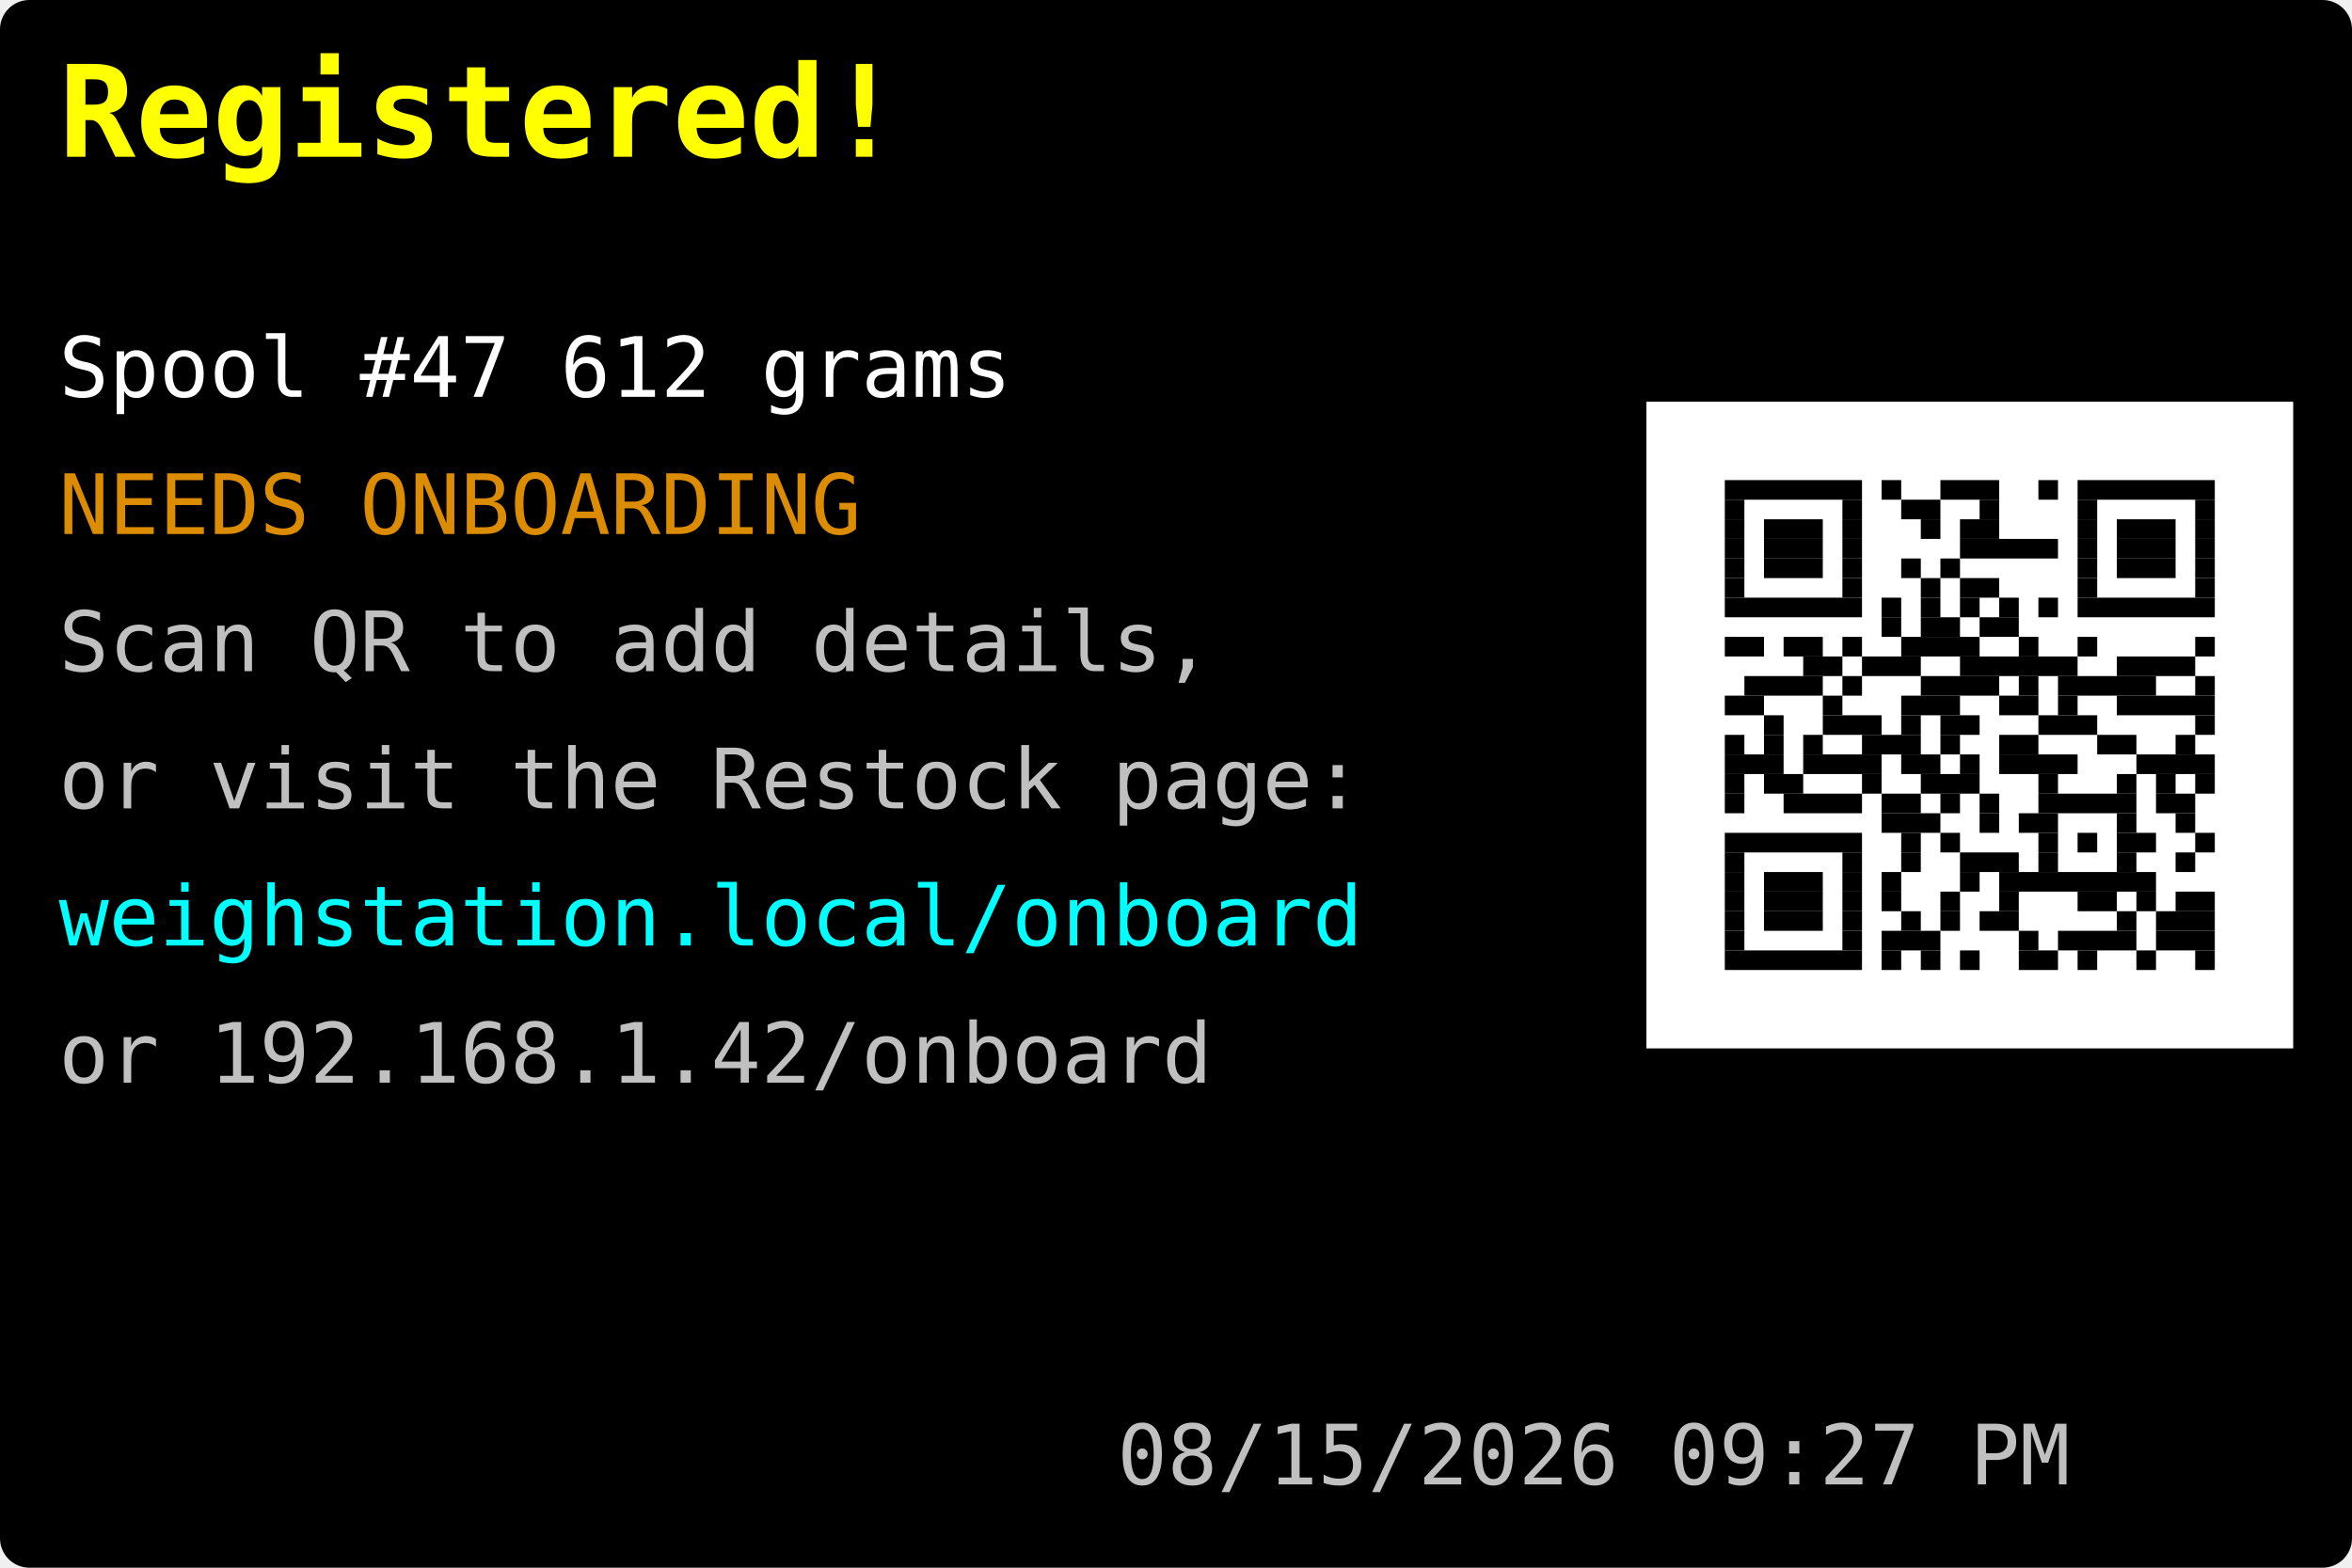
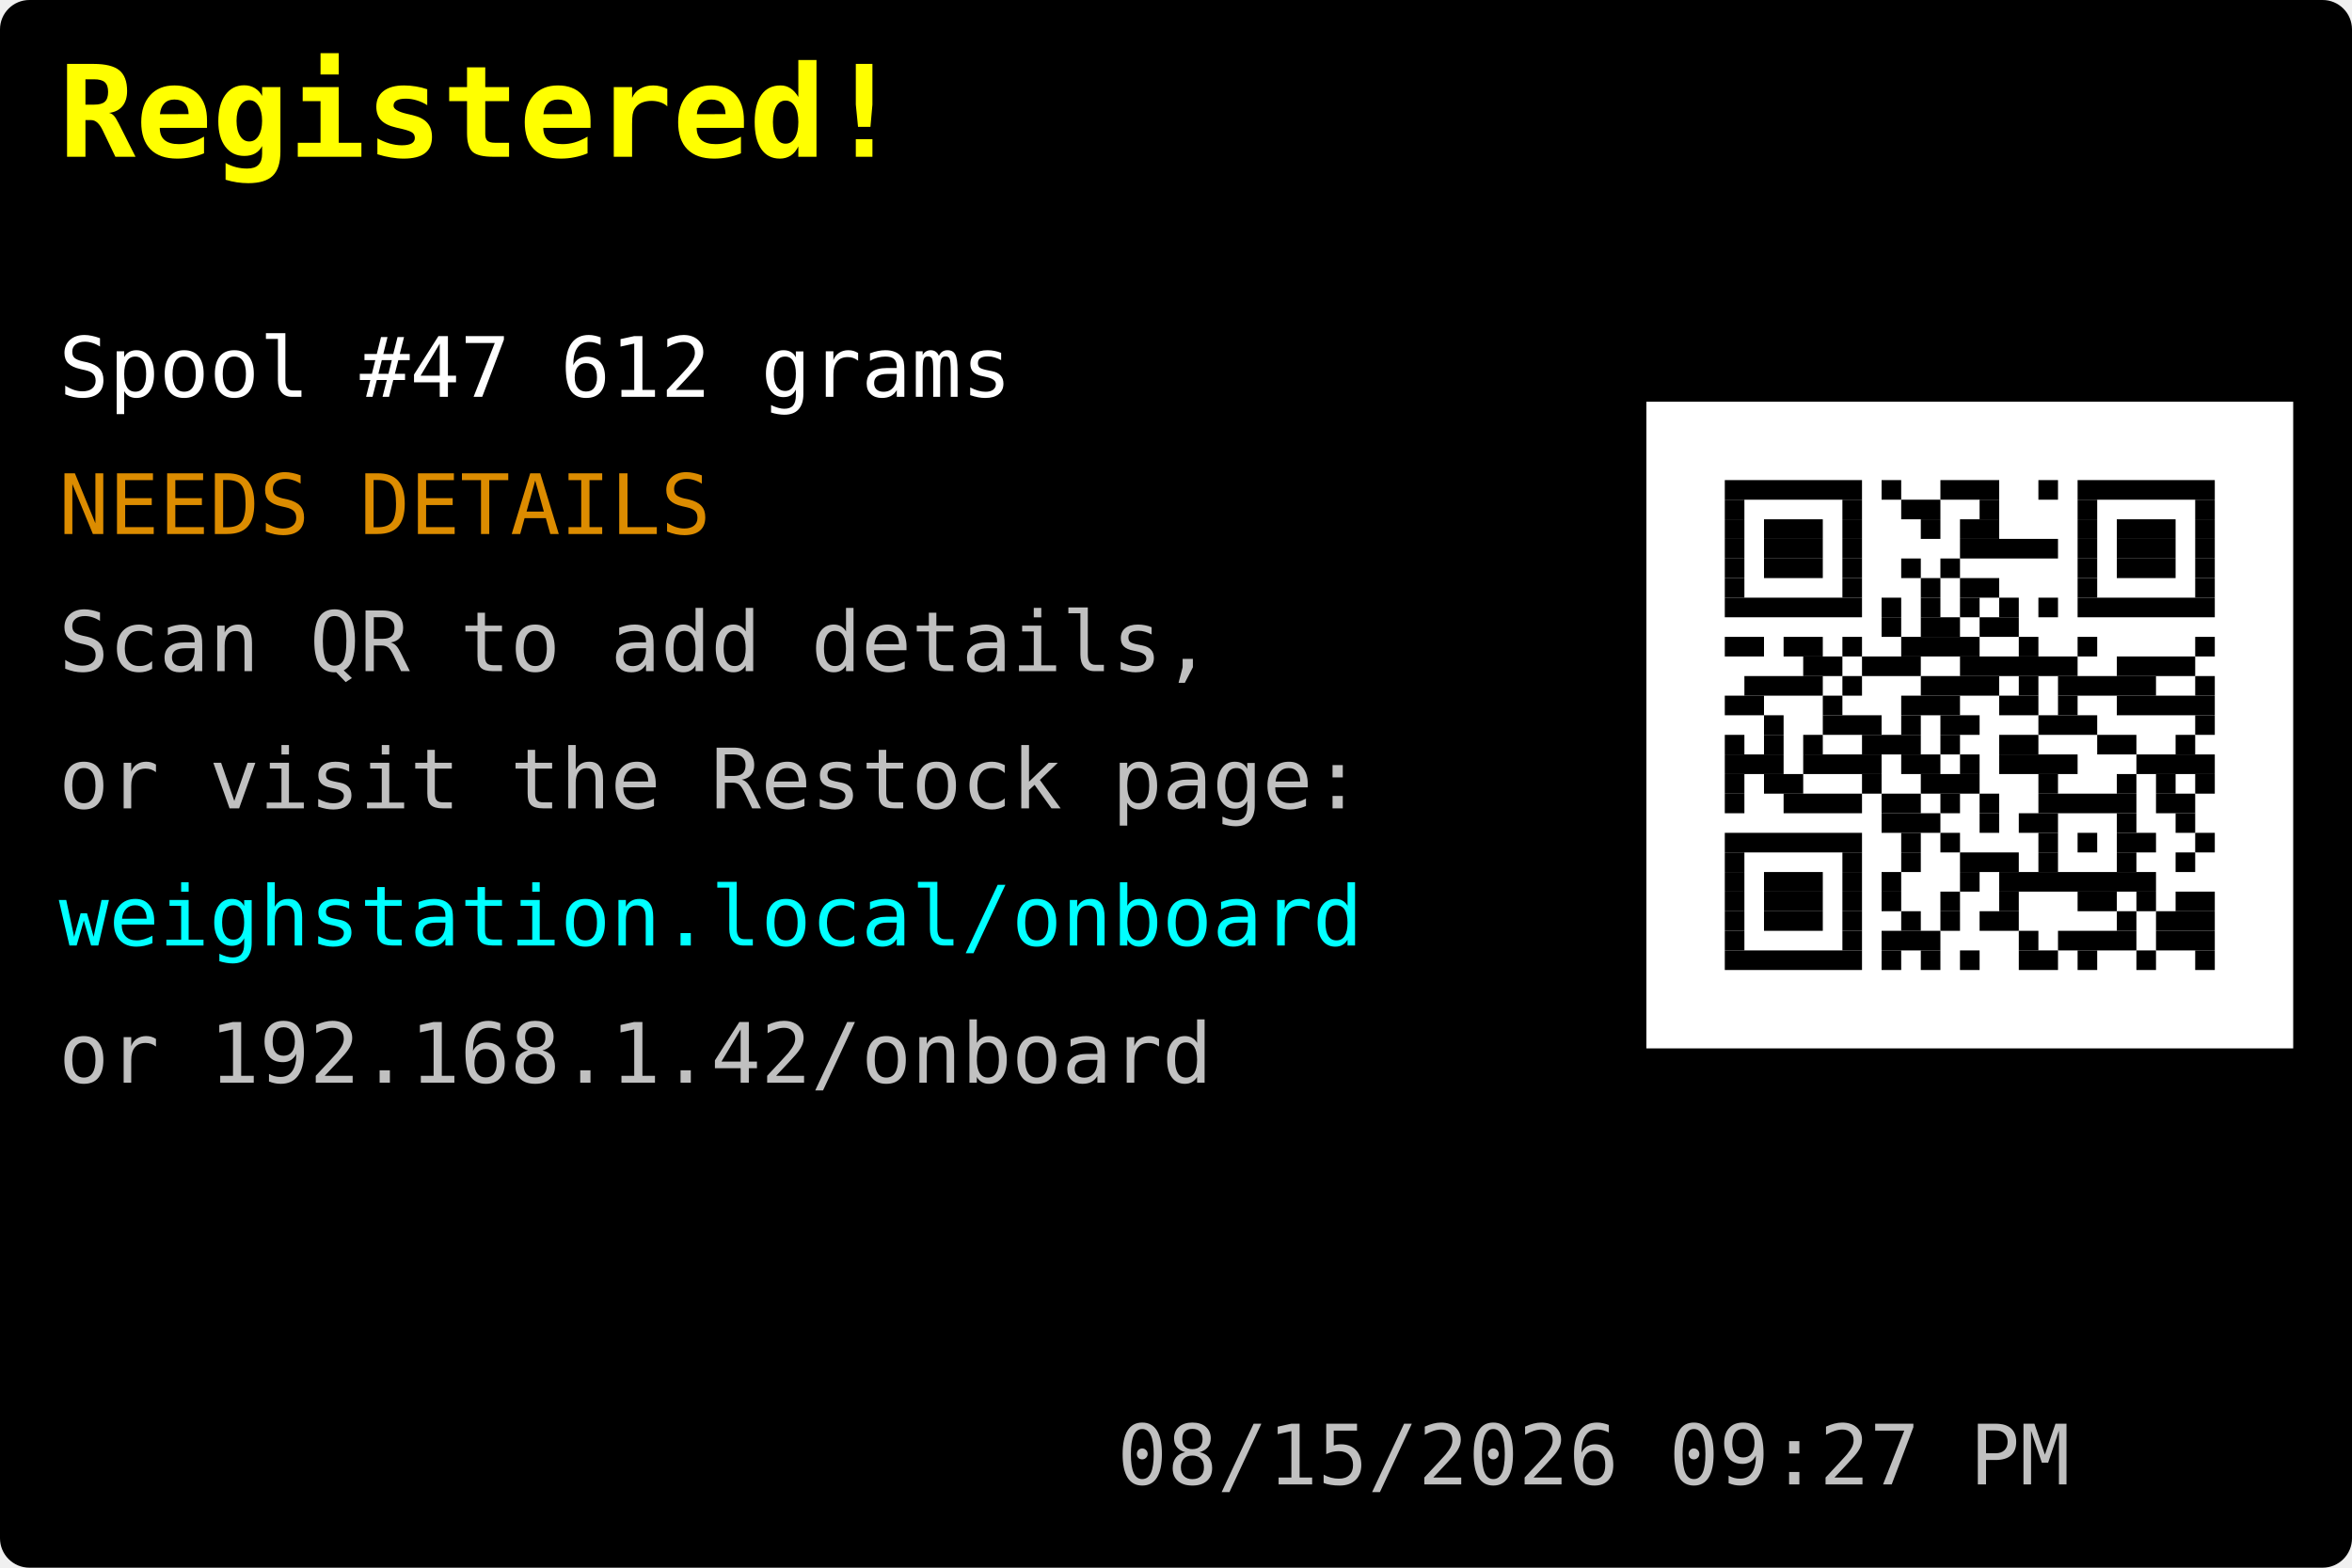
<svg xmlns="http://www.w3.org/2000/svg" viewBox="0 0 480 320" width="480" font-family="ui-monospace,Menlo,Consolas,monospace">
  <rect width="480" height="320" rx="6" fill="#000" />
  <text x="12" y="32" font-size="26" font-weight="700" fill="#ffff00">Registered!</text>
  <text x="12" y="81" font-size="17" fill="#ffffff">Spool #47  612 grams</text>
-   <text x="12" y="109" font-size="17" fill="#dc8c00">NEEDS ONBOARDING</text>
+   <text x="12" y="109" font-size="17" fill="#dc8c00">NEEDS DETAILS</text>
  <text x="12" y="137" font-size="17" fill="#c0c0c0">Scan QR to add details,</text>
  <text x="12" y="165" font-size="17" fill="#c0c0c0">or visit the Restock page:</text>
  <text x="12" y="193" font-size="17" fill="#00ffff">weighstation.local/onboard</text>
  <text x="12" y="221" font-size="17" fill="#c0c0c0">or 192.168.1.42/onboard</text>
  <rect x="336" y="82" width="132" height="132" fill="#fff" />
  <rect x="352" y="98" width="28" height="4" fill="#000" />
  <rect x="384" y="98" width="4" height="4" fill="#000" />
  <rect x="396" y="98" width="12" height="4" fill="#000" />
  <rect x="416" y="98" width="4" height="4" fill="#000" />
  <rect x="424" y="98" width="28" height="4" fill="#000" />
  <rect x="352" y="102" width="4" height="4" fill="#000" />
  <rect x="376" y="102" width="4" height="4" fill="#000" />
  <rect x="388" y="102" width="8" height="4" fill="#000" />
  <rect x="404" y="102" width="4" height="4" fill="#000" />
  <rect x="424" y="102" width="4" height="4" fill="#000" />
  <rect x="448" y="102" width="4" height="4" fill="#000" />
  <rect x="352" y="106" width="4" height="4" fill="#000" />
  <rect x="360" y="106" width="12" height="4" fill="#000" />
  <rect x="376" y="106" width="4" height="4" fill="#000" />
  <rect x="392" y="106" width="4" height="4" fill="#000" />
  <rect x="400" y="106" width="8" height="4" fill="#000" />
  <rect x="424" y="106" width="4" height="4" fill="#000" />
  <rect x="432" y="106" width="12" height="4" fill="#000" />
  <rect x="448" y="106" width="4" height="4" fill="#000" />
  <rect x="352" y="110" width="4" height="4" fill="#000" />
  <rect x="360" y="110" width="12" height="4" fill="#000" />
  <rect x="376" y="110" width="4" height="4" fill="#000" />
  <rect x="400" y="110" width="20" height="4" fill="#000" />
  <rect x="424" y="110" width="4" height="4" fill="#000" />
  <rect x="432" y="110" width="12" height="4" fill="#000" />
  <rect x="448" y="110" width="4" height="4" fill="#000" />
  <rect x="352" y="114" width="4" height="4" fill="#000" />
  <rect x="360" y="114" width="12" height="4" fill="#000" />
  <rect x="376" y="114" width="4" height="4" fill="#000" />
  <rect x="388" y="114" width="4" height="4" fill="#000" />
  <rect x="396" y="114" width="4" height="4" fill="#000" />
  <rect x="424" y="114" width="4" height="4" fill="#000" />
  <rect x="432" y="114" width="12" height="4" fill="#000" />
  <rect x="448" y="114" width="4" height="4" fill="#000" />
  <rect x="352" y="118" width="4" height="4" fill="#000" />
  <rect x="376" y="118" width="4" height="4" fill="#000" />
  <rect x="392" y="118" width="4" height="4" fill="#000" />
  <rect x="400" y="118" width="8" height="4" fill="#000" />
  <rect x="424" y="118" width="4" height="4" fill="#000" />
  <rect x="448" y="118" width="4" height="4" fill="#000" />
  <rect x="352" y="122" width="28" height="4" fill="#000" />
  <rect x="384" y="122" width="4" height="4" fill="#000" />
  <rect x="392" y="122" width="4" height="4" fill="#000" />
  <rect x="400" y="122" width="4" height="4" fill="#000" />
  <rect x="408" y="122" width="4" height="4" fill="#000" />
  <rect x="416" y="122" width="4" height="4" fill="#000" />
  <rect x="424" y="122" width="28" height="4" fill="#000" />
  <rect x="384" y="126" width="4" height="4" fill="#000" />
  <rect x="392" y="126" width="8" height="4" fill="#000" />
  <rect x="404" y="126" width="8" height="4" fill="#000" />
  <rect x="352" y="130" width="8" height="4" fill="#000" />
  <rect x="364" y="130" width="8" height="4" fill="#000" />
  <rect x="376" y="130" width="4" height="4" fill="#000" />
  <rect x="388" y="130" width="16" height="4" fill="#000" />
  <rect x="412" y="130" width="4" height="4" fill="#000" />
  <rect x="424" y="130" width="4" height="4" fill="#000" />
  <rect x="448" y="130" width="4" height="4" fill="#000" />
  <rect x="368" y="134" width="8" height="4" fill="#000" />
  <rect x="380" y="134" width="12" height="4" fill="#000" />
  <rect x="400" y="134" width="24" height="4" fill="#000" />
  <rect x="432" y="134" width="16" height="4" fill="#000" />
  <rect x="356" y="138" width="16" height="4" fill="#000" />
  <rect x="376" y="138" width="4" height="4" fill="#000" />
  <rect x="392" y="138" width="16" height="4" fill="#000" />
  <rect x="412" y="138" width="4" height="4" fill="#000" />
  <rect x="420" y="138" width="20" height="4" fill="#000" />
  <rect x="448" y="138" width="4" height="4" fill="#000" />
  <rect x="352" y="142" width="8" height="4" fill="#000" />
  <rect x="372" y="142" width="4" height="4" fill="#000" />
  <rect x="388" y="142" width="12" height="4" fill="#000" />
  <rect x="408" y="142" width="8" height="4" fill="#000" />
  <rect x="420" y="142" width="4" height="4" fill="#000" />
  <rect x="432" y="142" width="20" height="4" fill="#000" />
  <rect x="360" y="146" width="4" height="4" fill="#000" />
  <rect x="372" y="146" width="12" height="4" fill="#000" />
  <rect x="388" y="146" width="4" height="4" fill="#000" />
  <rect x="396" y="146" width="8" height="4" fill="#000" />
  <rect x="416" y="146" width="12" height="4" fill="#000" />
  <rect x="448" y="146" width="4" height="4" fill="#000" />
  <rect x="352" y="150" width="4" height="4" fill="#000" />
  <rect x="360" y="150" width="4" height="4" fill="#000" />
  <rect x="368" y="150" width="4" height="4" fill="#000" />
  <rect x="380" y="150" width="12" height="4" fill="#000" />
  <rect x="396" y="150" width="4" height="4" fill="#000" />
  <rect x="408" y="150" width="8" height="4" fill="#000" />
  <rect x="428" y="150" width="8" height="4" fill="#000" />
  <rect x="444" y="150" width="4" height="4" fill="#000" />
  <rect x="352" y="154" width="12" height="4" fill="#000" />
  <rect x="368" y="154" width="16" height="4" fill="#000" />
  <rect x="388" y="154" width="8" height="4" fill="#000" />
  <rect x="400" y="154" width="4" height="4" fill="#000" />
  <rect x="408" y="154" width="16" height="4" fill="#000" />
  <rect x="436" y="154" width="16" height="4" fill="#000" />
  <rect x="352" y="158" width="4" height="4" fill="#000" />
  <rect x="360" y="158" width="8" height="4" fill="#000" />
  <rect x="380" y="158" width="4" height="4" fill="#000" />
  <rect x="392" y="158" width="12" height="4" fill="#000" />
  <rect x="416" y="158" width="4" height="4" fill="#000" />
  <rect x="432" y="158" width="4" height="4" fill="#000" />
  <rect x="440" y="158" width="4" height="4" fill="#000" />
  <rect x="448" y="158" width="4" height="4" fill="#000" />
  <rect x="352" y="162" width="4" height="4" fill="#000" />
  <rect x="364" y="162" width="16" height="4" fill="#000" />
  <rect x="384" y="162" width="8" height="4" fill="#000" />
  <rect x="396" y="162" width="4" height="4" fill="#000" />
  <rect x="404" y="162" width="4" height="4" fill="#000" />
  <rect x="416" y="162" width="20" height="4" fill="#000" />
  <rect x="440" y="162" width="8" height="4" fill="#000" />
  <rect x="384" y="166" width="12" height="4" fill="#000" />
  <rect x="404" y="166" width="4" height="4" fill="#000" />
  <rect x="412" y="166" width="8" height="4" fill="#000" />
  <rect x="432" y="166" width="4" height="4" fill="#000" />
  <rect x="444" y="166" width="4" height="4" fill="#000" />
  <rect x="352" y="170" width="28" height="4" fill="#000" />
  <rect x="388" y="170" width="4" height="4" fill="#000" />
  <rect x="396" y="170" width="4" height="4" fill="#000" />
  <rect x="416" y="170" width="4" height="4" fill="#000" />
  <rect x="424" y="170" width="4" height="4" fill="#000" />
  <rect x="432" y="170" width="8" height="4" fill="#000" />
  <rect x="448" y="170" width="4" height="4" fill="#000" />
  <rect x="352" y="174" width="4" height="4" fill="#000" />
  <rect x="376" y="174" width="4" height="4" fill="#000" />
  <rect x="388" y="174" width="4" height="4" fill="#000" />
  <rect x="400" y="174" width="12" height="4" fill="#000" />
  <rect x="416" y="174" width="4" height="4" fill="#000" />
  <rect x="432" y="174" width="4" height="4" fill="#000" />
  <rect x="444" y="174" width="4" height="4" fill="#000" />
  <rect x="352" y="178" width="4" height="4" fill="#000" />
  <rect x="360" y="178" width="12" height="4" fill="#000" />
  <rect x="376" y="178" width="4" height="4" fill="#000" />
  <rect x="384" y="178" width="4" height="4" fill="#000" />
  <rect x="400" y="178" width="4" height="4" fill="#000" />
  <rect x="408" y="178" width="32" height="4" fill="#000" />
  <rect x="352" y="182" width="4" height="4" fill="#000" />
  <rect x="360" y="182" width="12" height="4" fill="#000" />
  <rect x="376" y="182" width="4" height="4" fill="#000" />
  <rect x="384" y="182" width="4" height="4" fill="#000" />
  <rect x="396" y="182" width="4" height="4" fill="#000" />
  <rect x="408" y="182" width="4" height="4" fill="#000" />
  <rect x="424" y="182" width="8" height="4" fill="#000" />
  <rect x="436" y="182" width="4" height="4" fill="#000" />
  <rect x="444" y="182" width="8" height="4" fill="#000" />
  <rect x="352" y="186" width="4" height="4" fill="#000" />
  <rect x="360" y="186" width="12" height="4" fill="#000" />
  <rect x="376" y="186" width="4" height="4" fill="#000" />
  <rect x="388" y="186" width="4" height="4" fill="#000" />
  <rect x="396" y="186" width="4" height="4" fill="#000" />
  <rect x="404" y="186" width="8" height="4" fill="#000" />
  <rect x="432" y="186" width="4" height="4" fill="#000" />
  <rect x="440" y="186" width="12" height="4" fill="#000" />
  <rect x="352" y="190" width="4" height="4" fill="#000" />
  <rect x="376" y="190" width="4" height="4" fill="#000" />
  <rect x="384" y="190" width="12" height="4" fill="#000" />
  <rect x="412" y="190" width="4" height="4" fill="#000" />
  <rect x="420" y="190" width="16" height="4" fill="#000" />
  <rect x="440" y="190" width="12" height="4" fill="#000" />
  <rect x="352" y="194" width="28" height="4" fill="#000" />
  <rect x="384" y="194" width="4" height="4" fill="#000" />
  <rect x="392" y="194" width="4" height="4" fill="#000" />
  <rect x="400" y="194" width="4" height="4" fill="#000" />
  <rect x="412" y="194" width="8" height="4" fill="#000" />
  <rect x="424" y="194" width="4" height="4" fill="#000" />
  <rect x="436" y="194" width="4" height="4" fill="#000" />
  <rect x="448" y="194" width="4" height="4" fill="#000" />
  <text x="228" y="303" font-size="17" fill="#c0c0c0">08/15/2026 09:27 PM</text>
</svg>
